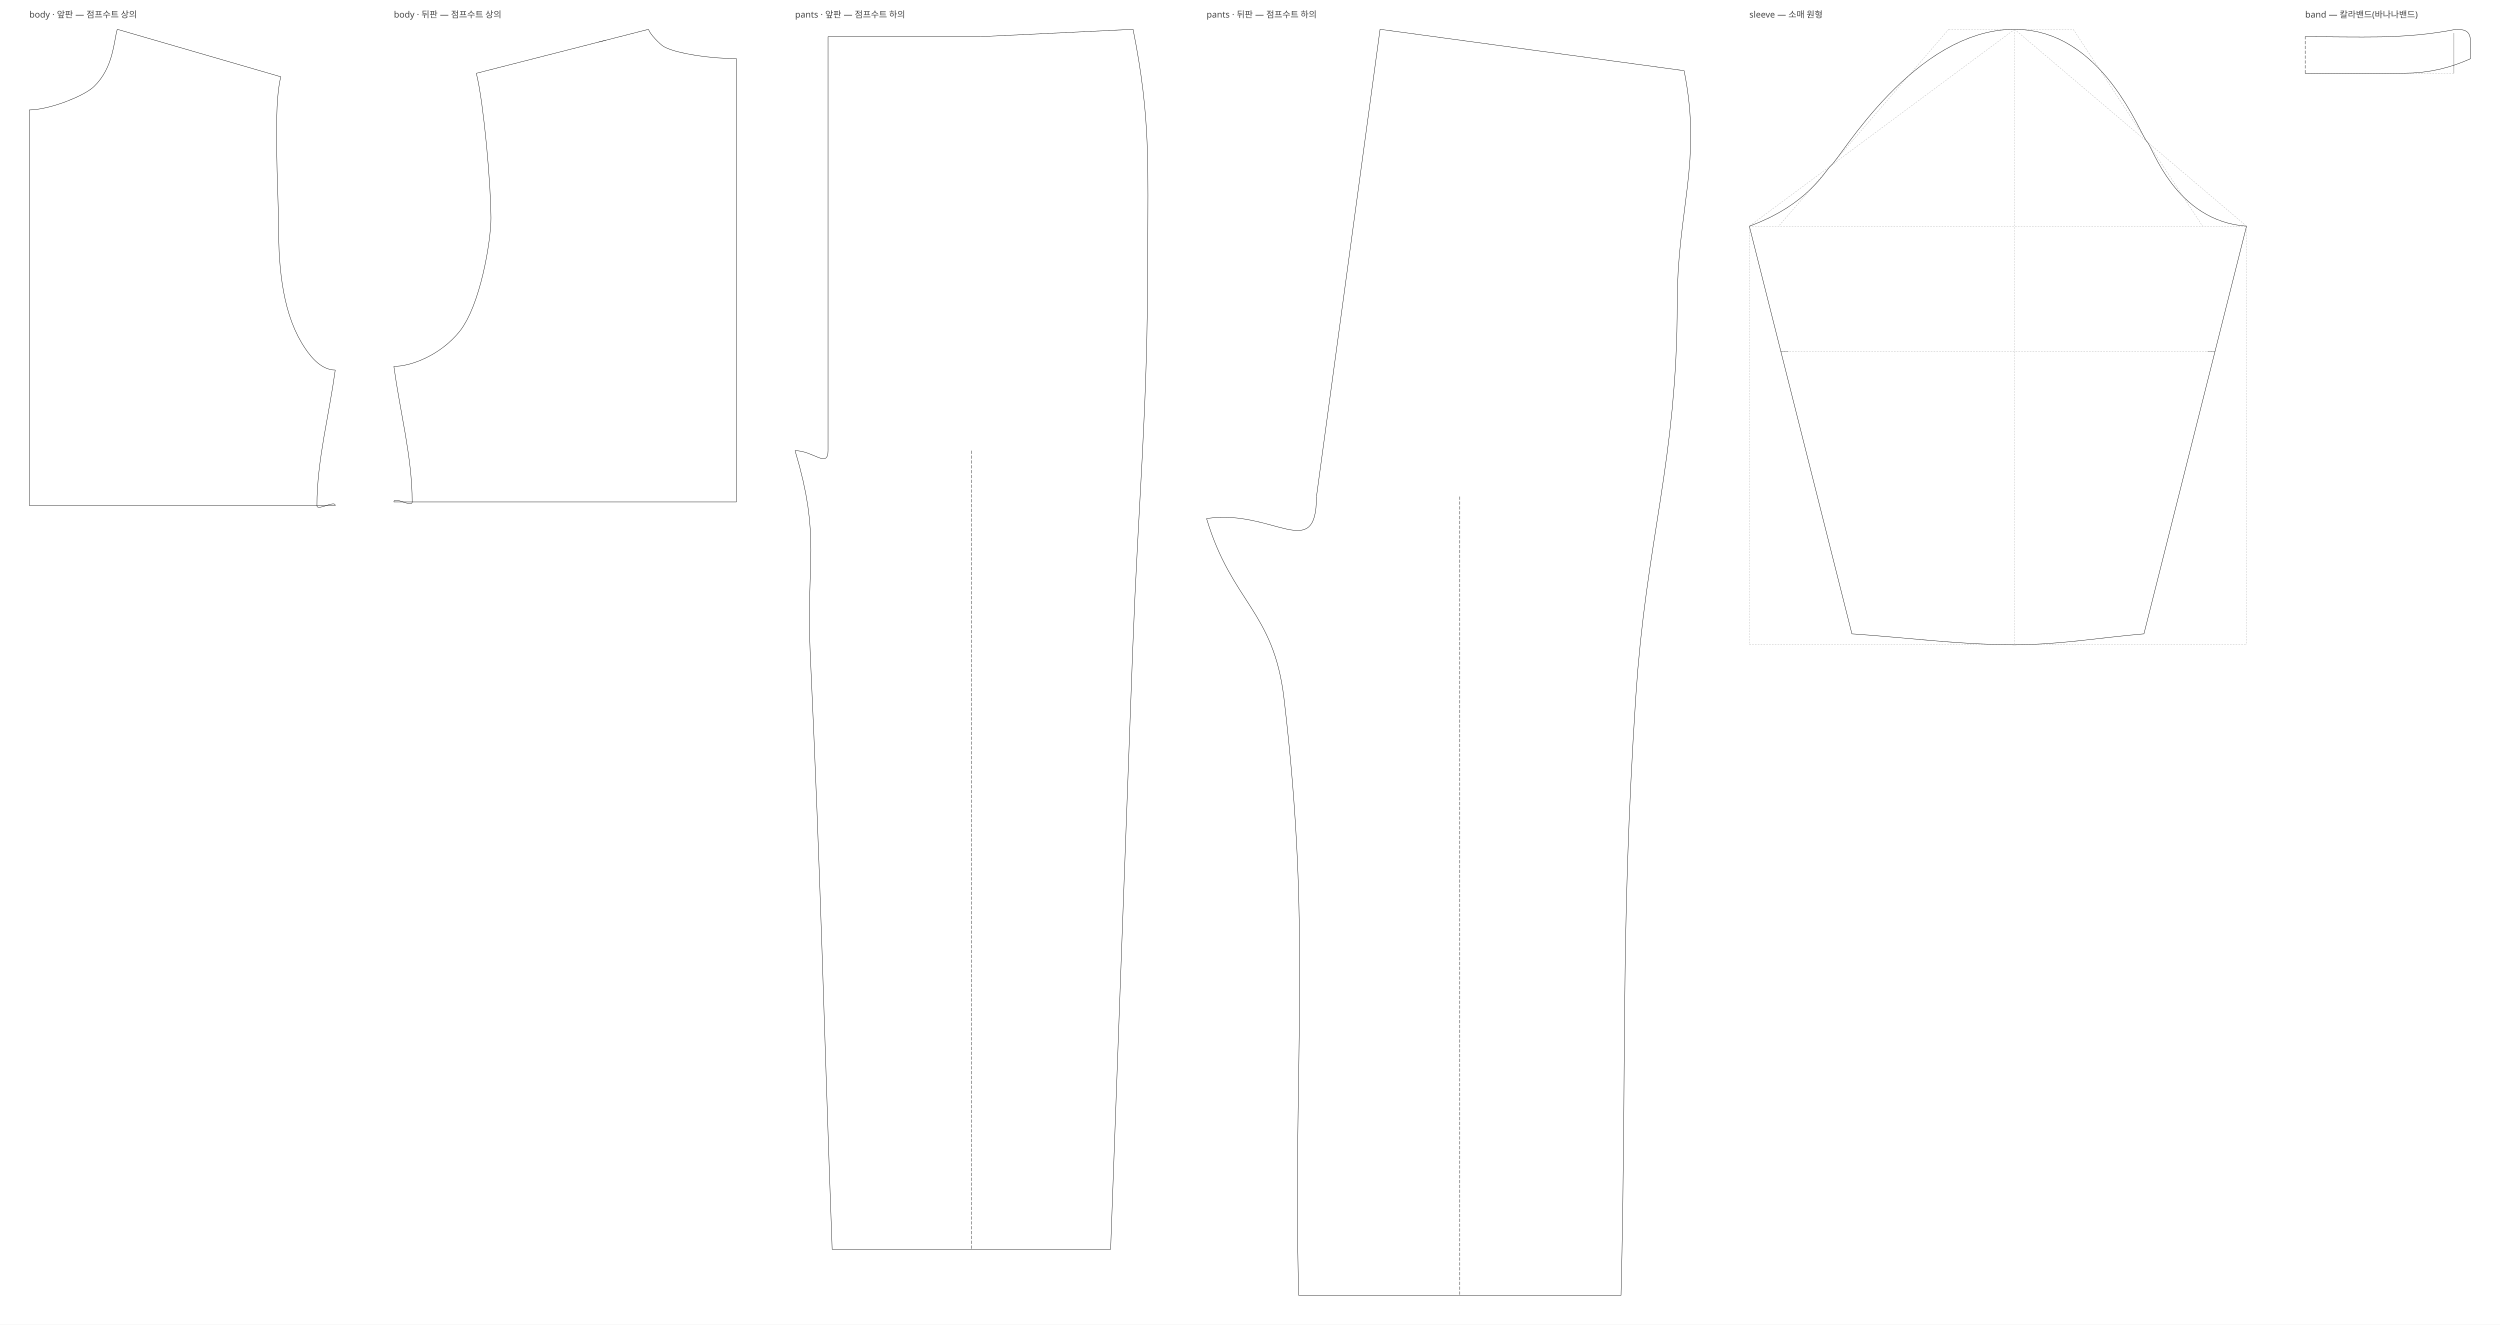
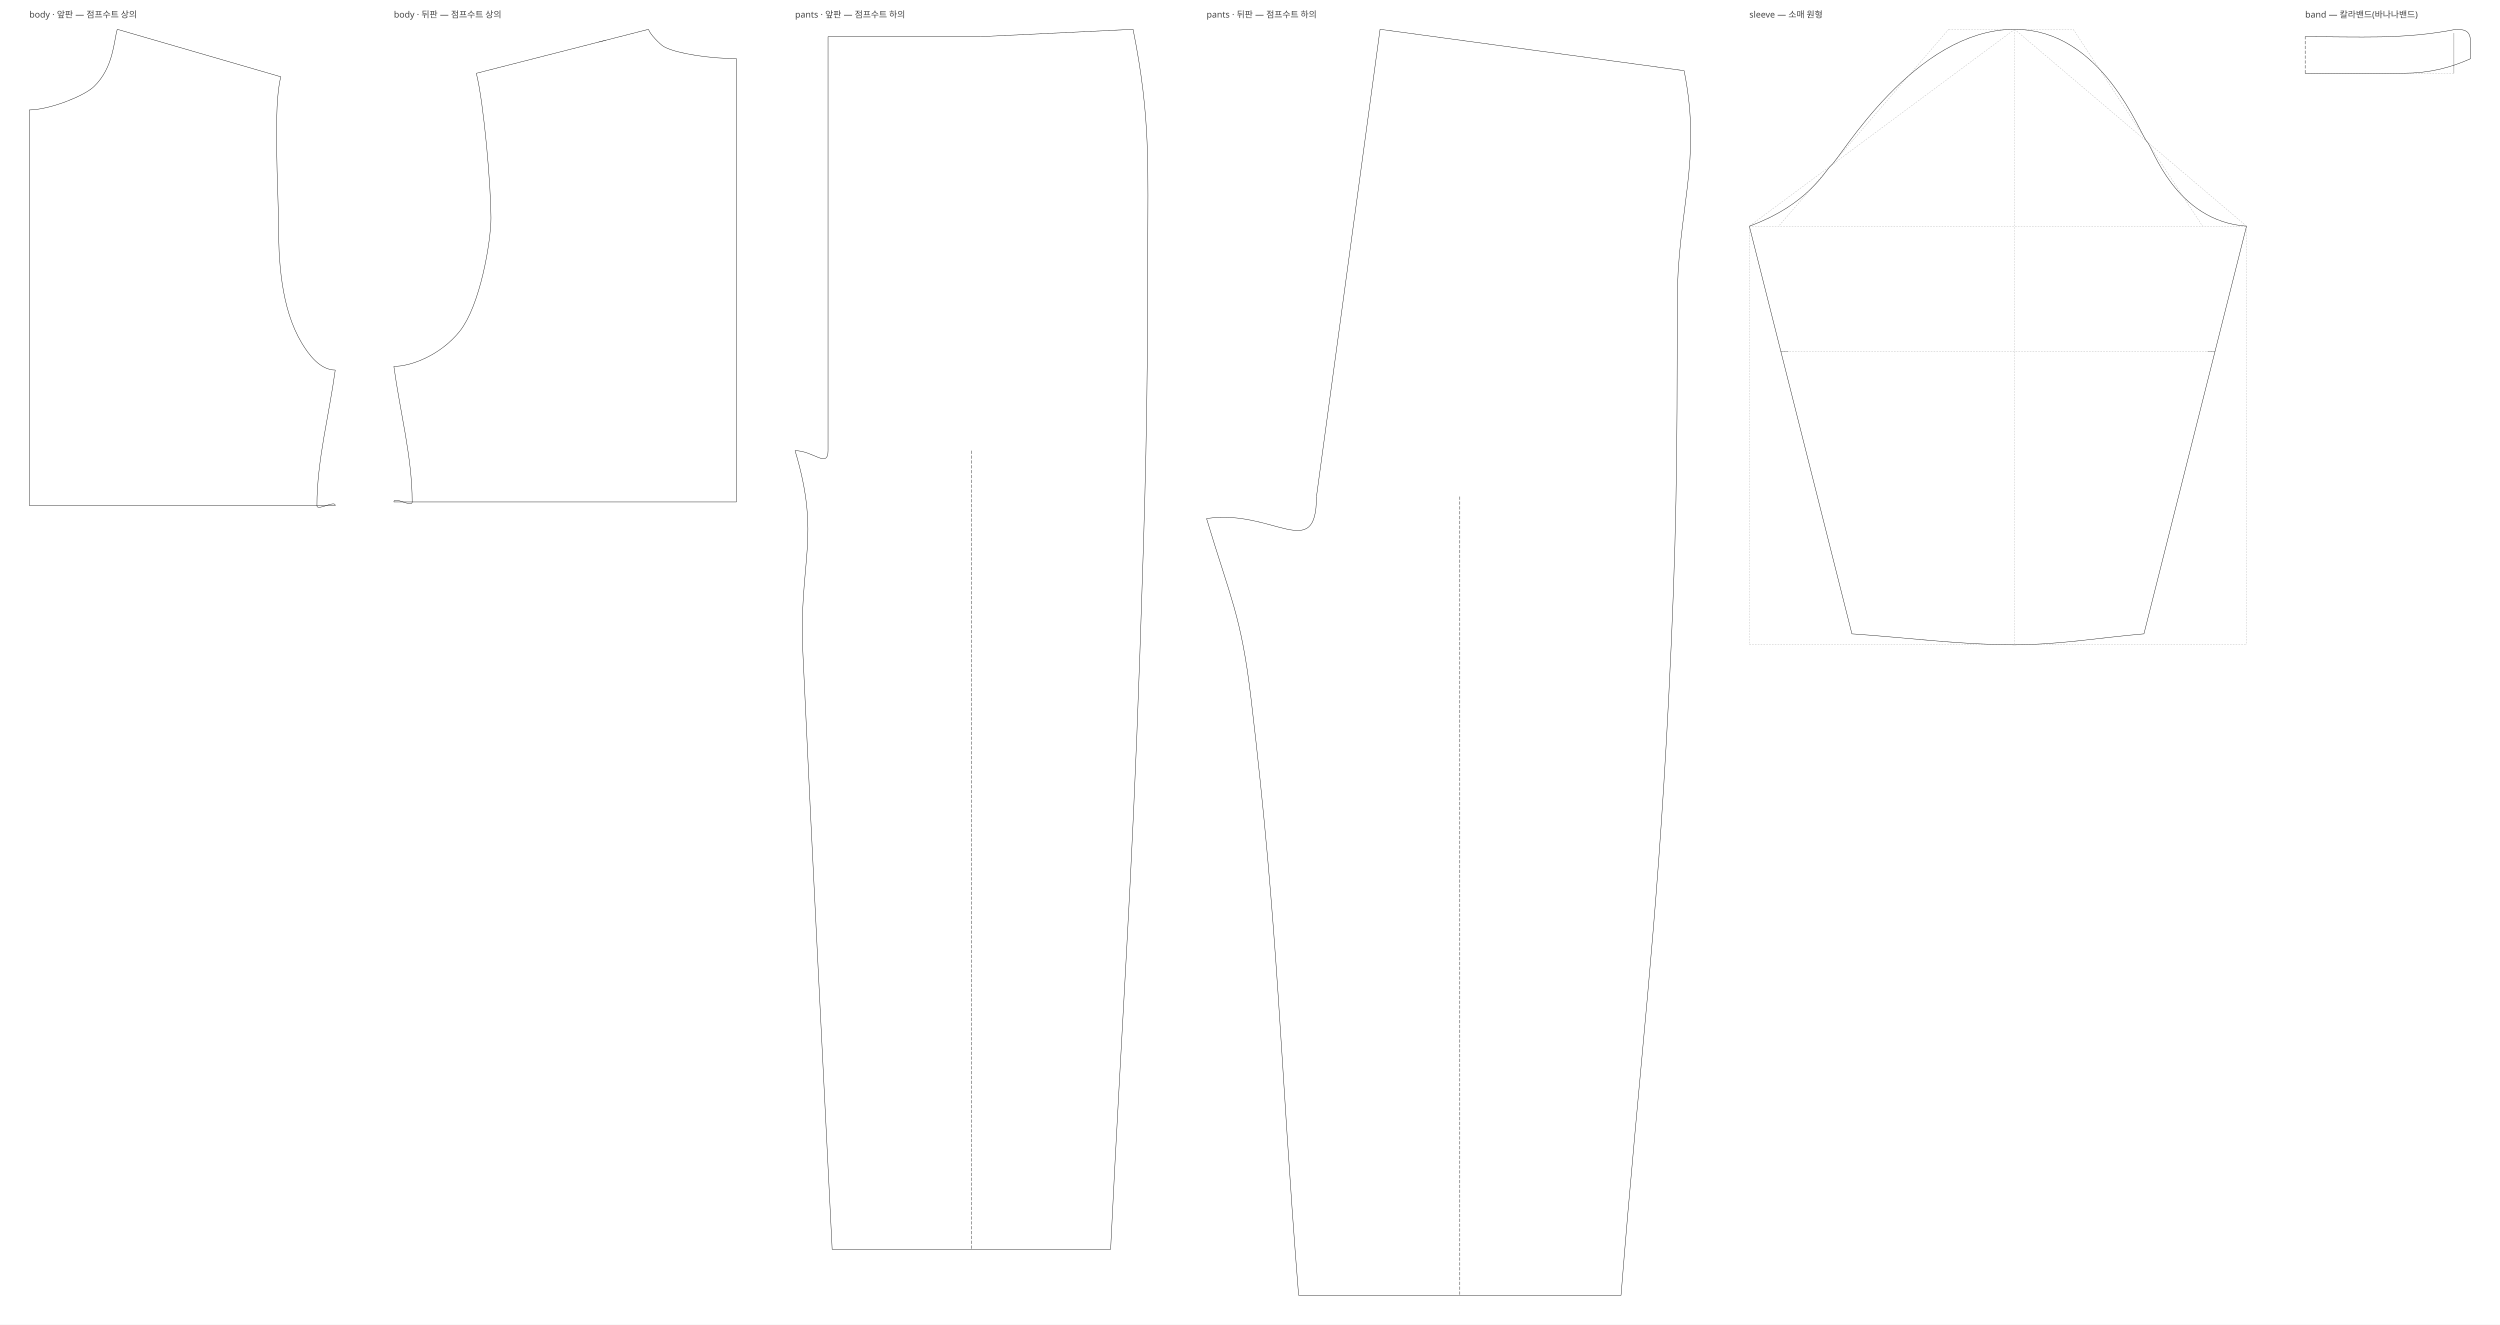
<svg xmlns="http://www.w3.org/2000/svg" width="2166.409mm" height="1147.86mm" viewBox="0 0 2166.409 1147.86">
  <rect width="100%" height="100%" fill="white" />
  <g id="body · 앞판">
    <g id="outline" fill="none" stroke="#111" stroke-width="0.35">
      <path d="M101.6 25.4C98.611 35.695 98.402 58.707 81.394 75.044C72.808 83.292 42.663 95.25 25.4 95.25" />
      <path d="M101.6 25.4L243.407 66.569" />
      <path d="M243.407 66.569C236.41 90.671 241.3 166.938 241.3 192.035C241.3 225.261 243.29 266.976 261.506 297.294C267.646 307.514 277.473 320.675 290.512 320.675" />
      <path d="M25.4 95.25L25.4 438.15" />
      <path d="M290.512 320.675C285.274 359.442 274.637 399.031 274.637 438.15C274.637 443.389 290.512 432.911 290.512 438.15C290.512 438.15 290.512 438.15 290.512 438.15" />
      <path d="M25.4 438.15L290.512 438.15" />
    </g>
    <text x="25.4" y="15.24" font-size="7.62" font-family="sans-serif" fill="#444">body · 앞판 — 점프수트 상의</text>
  </g>
  <g id="body · 뒤판">
    <g id="outline" fill="none" stroke="#111" stroke-width="0.35">
      <path d="M561.975 25.4C562.976 29.322 571.898 38.555 575.445 40.505C586.587 46.629 615.926 50.8 638.175 50.8" />
      <path d="M412.75 63.5C419.299 89.149 425.45 161.181 425.45 188.912C425.45 209.301 416.151 264.901 398.299 287.174C382.15 307.322 356.805 317.5 341.312 317.5" />
      <path d="M638.175 50.8L638.175 434.975" />
      <path d="M638.175 434.975L638.175 434.975" />
      <path d="M561.975 25.4L412.75 63.5" />
      <path d="M341.312 317.5C346.551 356.267 357.188 395.856 357.188 434.975C357.188 440.214 341.312 429.736 341.312 434.975C341.312 434.975 341.312 434.975 341.312 434.975" />
      <path d="M638.175 434.975L341.312 434.975" />
    </g>
    <g id="mark" fill="none" stroke="#111" stroke-width="0.21">
      <path d="M525.059 34.825L518.907 36.396" />
    </g>
    <text x="341.312" y="15.24" font-size="7.62" font-family="sans-serif" fill="#444">body · 뒤판 — 점프수트 상의</text>
  </g>
  <g id="pants · 앞판">
    <g id="outline" fill="none" stroke="#111" stroke-width="0.35">
      <path d="M717.55 31.75L849.709 31.75" />
      <path d="M849.709 31.75L981.869 25.4" />
      <path d="M717.55 31.75C717.55 107.95 717.55 146.05 717.55 222.25C717.55 289.56 717.55 323.215 717.55 390.525" />
      <path d="M717.55 390.525C717.55 406.241 704.691 390.525 688.975 390.525" />
-       <path d="M688.975 390.525C711.619 466.004 698.416 486.433 702.072 565.15C711.683 772.077 713.502 875.665 721.122 1082.675" />
-       <path d="M981.869 25.4C997.343 102.771 994.569 143.346 994.569 222.25C994.569 359.51 986.616 427.986 981.472 565.15C973.709 772.155 970.042 875.665 962.422 1082.675" />
+       <path d="M688.975 390.525C711.572 465.848 692.073 486.595 695.722 565.15C705.338 772.186 710.962 875.665 721.122 1082.675" />
+       <path d="M981.869 25.4C997.343 102.771 994.569 143.346 994.569 222.25C994.569 359.437 992.534 428.044 987.822 565.15C980.702 772.287 972.582 875.665 962.422 1082.675" />
      <path d="M721.122 1082.675L962.422 1082.675" />
    </g>
    <g id="fold" fill="none" stroke="#111" stroke-width="0.35" stroke-dasharray="2.8,1.4">
      <path d="M841.772 390.525L841.772 1082.675" />
    </g>
    <text x="688.975" y="15.24" font-size="7.62" font-family="sans-serif" fill="#444">pants · 앞판 — 점프수트 하의</text>
  </g>
  <g id="pants · 뒤판">
    <g id="outline" fill="none" stroke="#111" stroke-width="0.35">
      <path d="M1195.916 25.4L1327.655 43.329" />
      <path d="M1327.655 43.329L1459.394 61.258" />
      <path d="M1195.916 25.4L1163.712 262.035L1140.81 430.31" />
      <path d="M1140.81 430.31C1140.81 488.592 1103.197 440.715 1045.56 449.36" />
-       <path d="M1045.56 449.36C1067.467 522.383 1103.66 529.227 1112.632 604.935C1137.003 810.569 1120.252 915.45 1125.332 1122.46" />
-       <path d="M1459.394 61.258C1475.151 140.044 1453.43 181.689 1453.43 262.035C1453.43 399.949 1426.331 467.309 1417.432 604.935C1404.072 811.576 1409.812 915.45 1404.732 1122.46" />
+       <path d="M1045.56 449.36C1066.284 518.439 1075.569 533.316 1084.057 604.935C1108.498 811.159 1108.822 915.45 1125.332 1122.46" />
+       <path d="M1459.394 61.258C1475.151 140.044 1453.43 181.689 1453.43 262.035C1453.43 399.227 1452.948 467.919 1446.007 604.935C1435.501 812.337 1421.242 915.45 1404.732 1122.46" />
      <path d="M1125.332 1122.46L1404.732 1122.46" />
    </g>
    <g id="fold" fill="none" stroke="#111" stroke-width="0.35" stroke-dasharray="2.8,1.4">
      <path d="M1265.032 430.31L1265.032 1122.46" />
    </g>
    <text x="1045.56" y="15.24" font-size="7.62" font-family="sans-serif" fill="#444">pants · 뒤판 — 점프수트 하의</text>
  </g>
  <g id="sleeve">
    <g id="outline" fill="none" stroke="#111" stroke-width="0.35">
      <path d="M1515.91 195.993C1567.267 177.417 1582.405 146.652 1586.649 143.503C1594.607 137.598 1658.607 25.4 1745.813 25.4" />
      <path d="M1745.813 25.4C1822.632 25.4 1854.9 118.008 1860.642 122.882C1864.948 126.537 1884.782 191.654 1946.764 195.993" />
      <path d="M1515.91 195.993L1604.81 549.275" />
      <path d="M1946.764 195.993L1857.864 549.275" />
      <path d="M1604.81 549.275C1651.341 552.418 1699.176 558.8 1745.813 558.8C1782.923 558.8 1820.887 552.418 1857.864 549.275" />
    </g>
    <g id="construction" fill="none" stroke="#888" stroke-width="0.21" stroke-dasharray="1.4,1.05">
      <path d="M1745.813 25.4L1745.813 558.8" />
      <path d="M1515.91 195.993L1946.764 195.993" />
      <path d="M1543.29 304.8L1919.383 304.8" />
      <path d="M1688.663 25.4L1796.613 25.4" />
      <path d="M1745.813 25.4L1515.91 195.993" />
      <path d="M1745.813 25.4L1946.764 195.993" />
      <path d="M1688.663 25.4L1541.31 195.993" />
      <path d="M1796.613 25.4L1908.664 195.993" />
      <path d="M1515.91 195.993L1515.91 558.8" />
      <path d="M1946.764 195.993L1946.764 558.8" />
      <path d="M1515.91 558.8L1946.764 558.8" />
    </g>
    <g id="mark" fill="none" stroke="#111" stroke-width="0.21">
      <path d="M1543.29 304.8L1549.64 304.8" />
      <path d="M1919.383 304.8L1913.033 304.8" />
    </g>
    <text x="1515.91" y="15.24" font-size="7.62" font-family="sans-serif" fill="#444">sleeve — 소매 원형</text>
  </g>
  <g id="band">
    <g id="outline" fill="none" stroke="#111" stroke-width="0.35">
      <path d="M1997.564 63.5C2025.44 63.5 2054.16 63.5 2082.036 63.5C2106.166 63.5 2124.506 58.227 2141.009 50.8" />
      <path d="M2141.009 50.8C2141.009 46.609 2141.009 42.291 2141.009 38.1C2141.009 28.222 2138.187 25.4 2128.309 25.4" />
      <path d="M2128.309 25.4C2083.384 34.385 2043.379 31.75 1997.564 31.75" />
    </g>
    <g id="construction" fill="none" stroke="#888" stroke-width="0.21" stroke-dasharray="1.4,1.05">
      <path d="M1997.564 63.5L2126.486 63.5" />
    </g>
    <g id="mark" fill="none" stroke="#111" stroke-width="0.21">
      <path d="M2126.486 63.5L2126.486 28.575" />
    </g>
    <g id="fold" fill="none" stroke="#111" stroke-width="0.35" stroke-dasharray="2.8,1.4">
      <path d="M1997.564 63.5L1997.564 31.75" />
    </g>
    <text x="1997.564" y="15.24" font-size="7.62" font-family="sans-serif" fill="#444">band — 칼라밴드(바나나밴드)</text>
  </g>
</svg>
